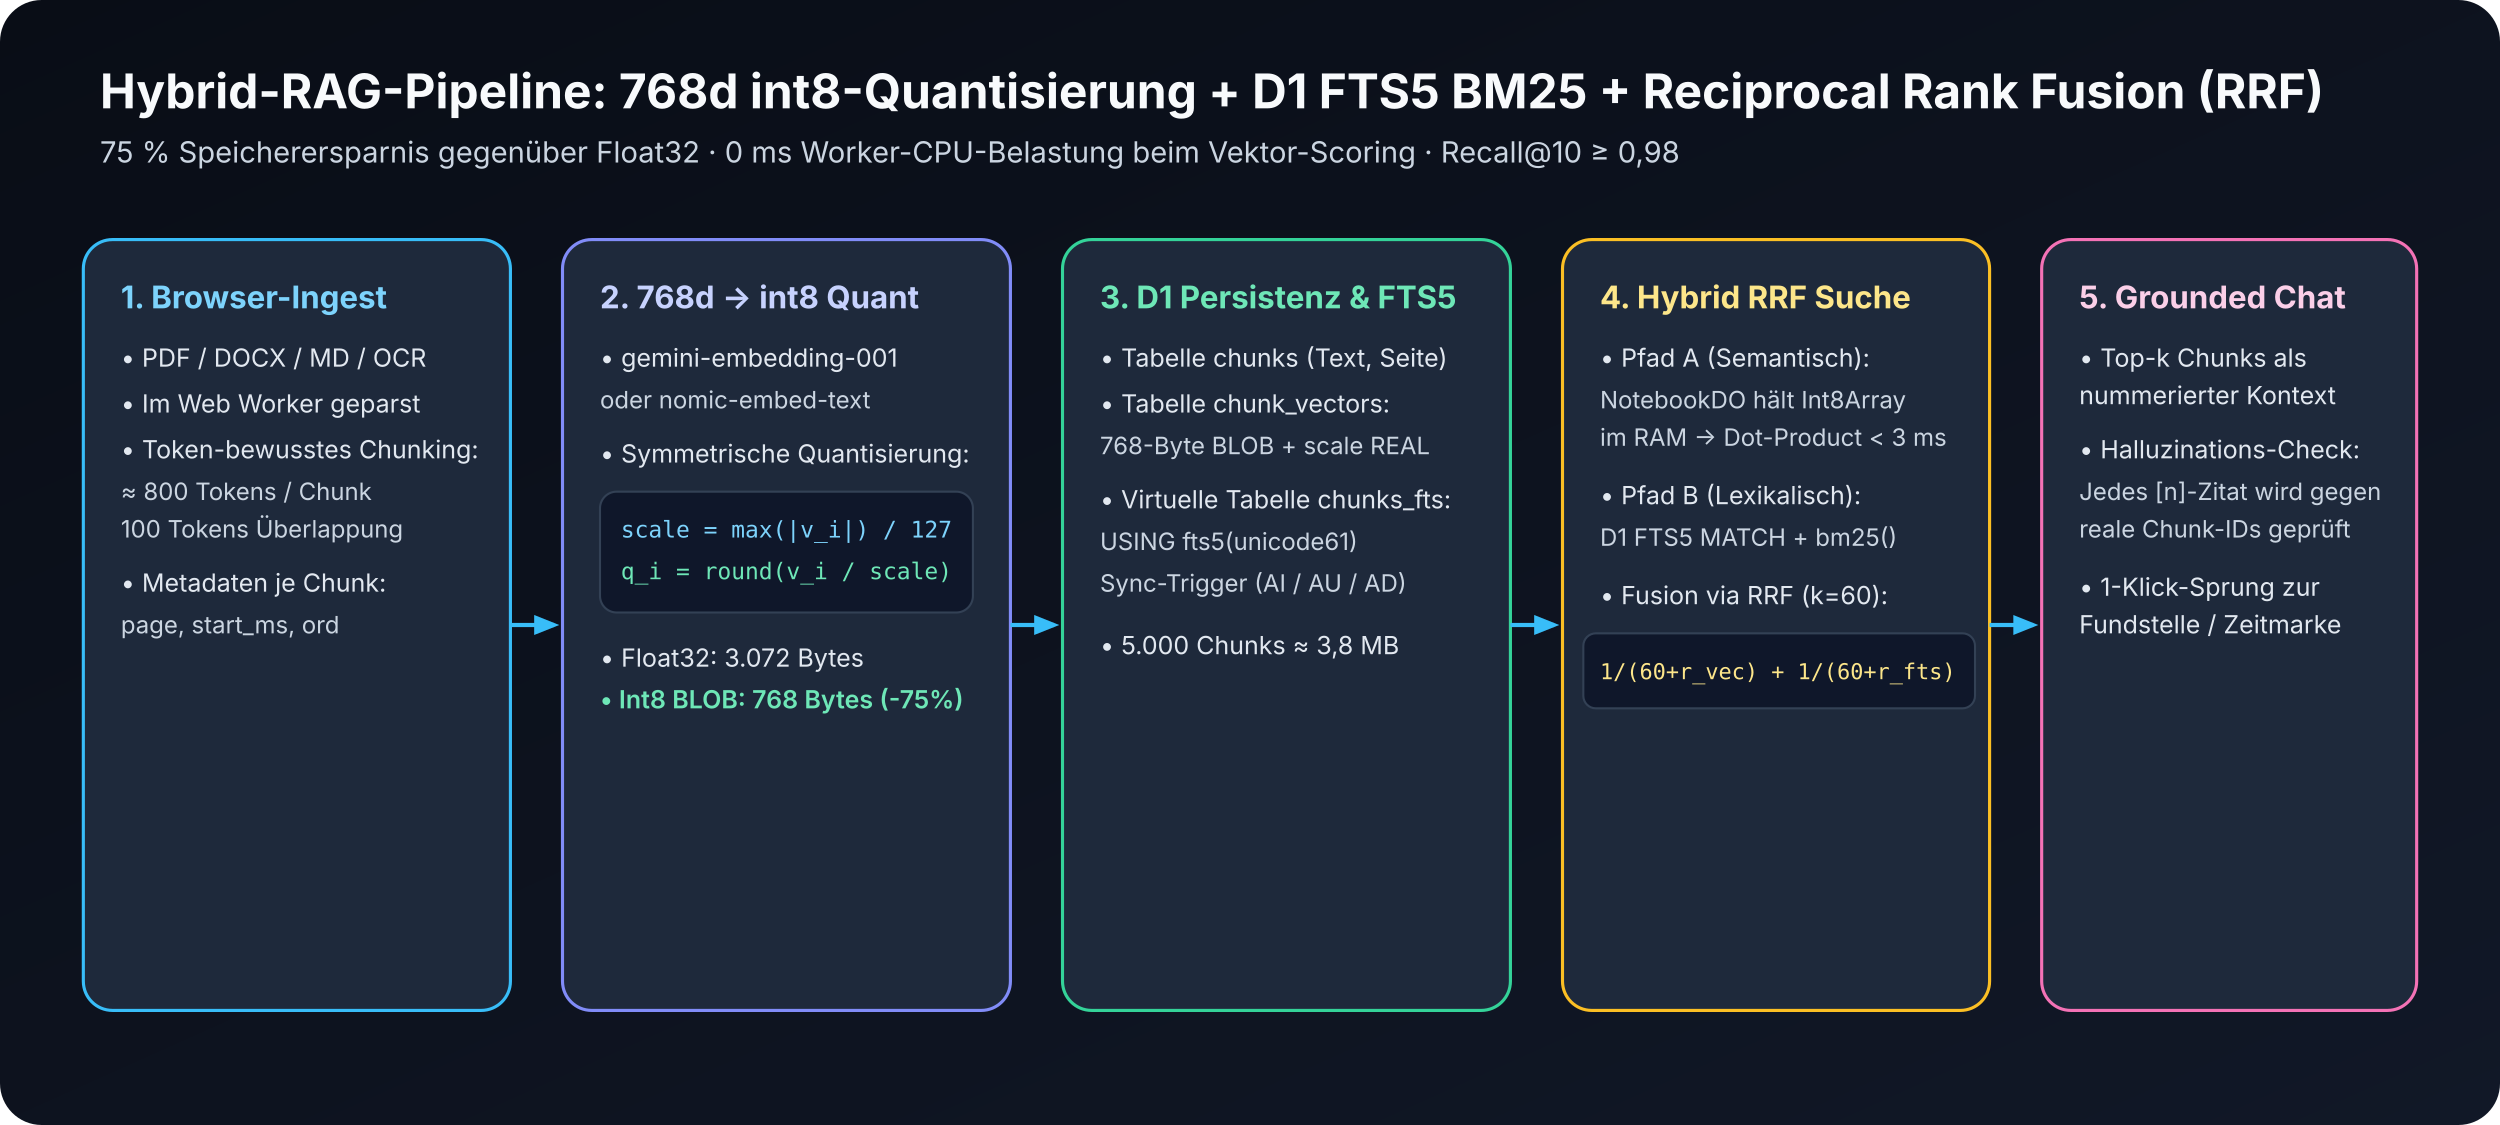
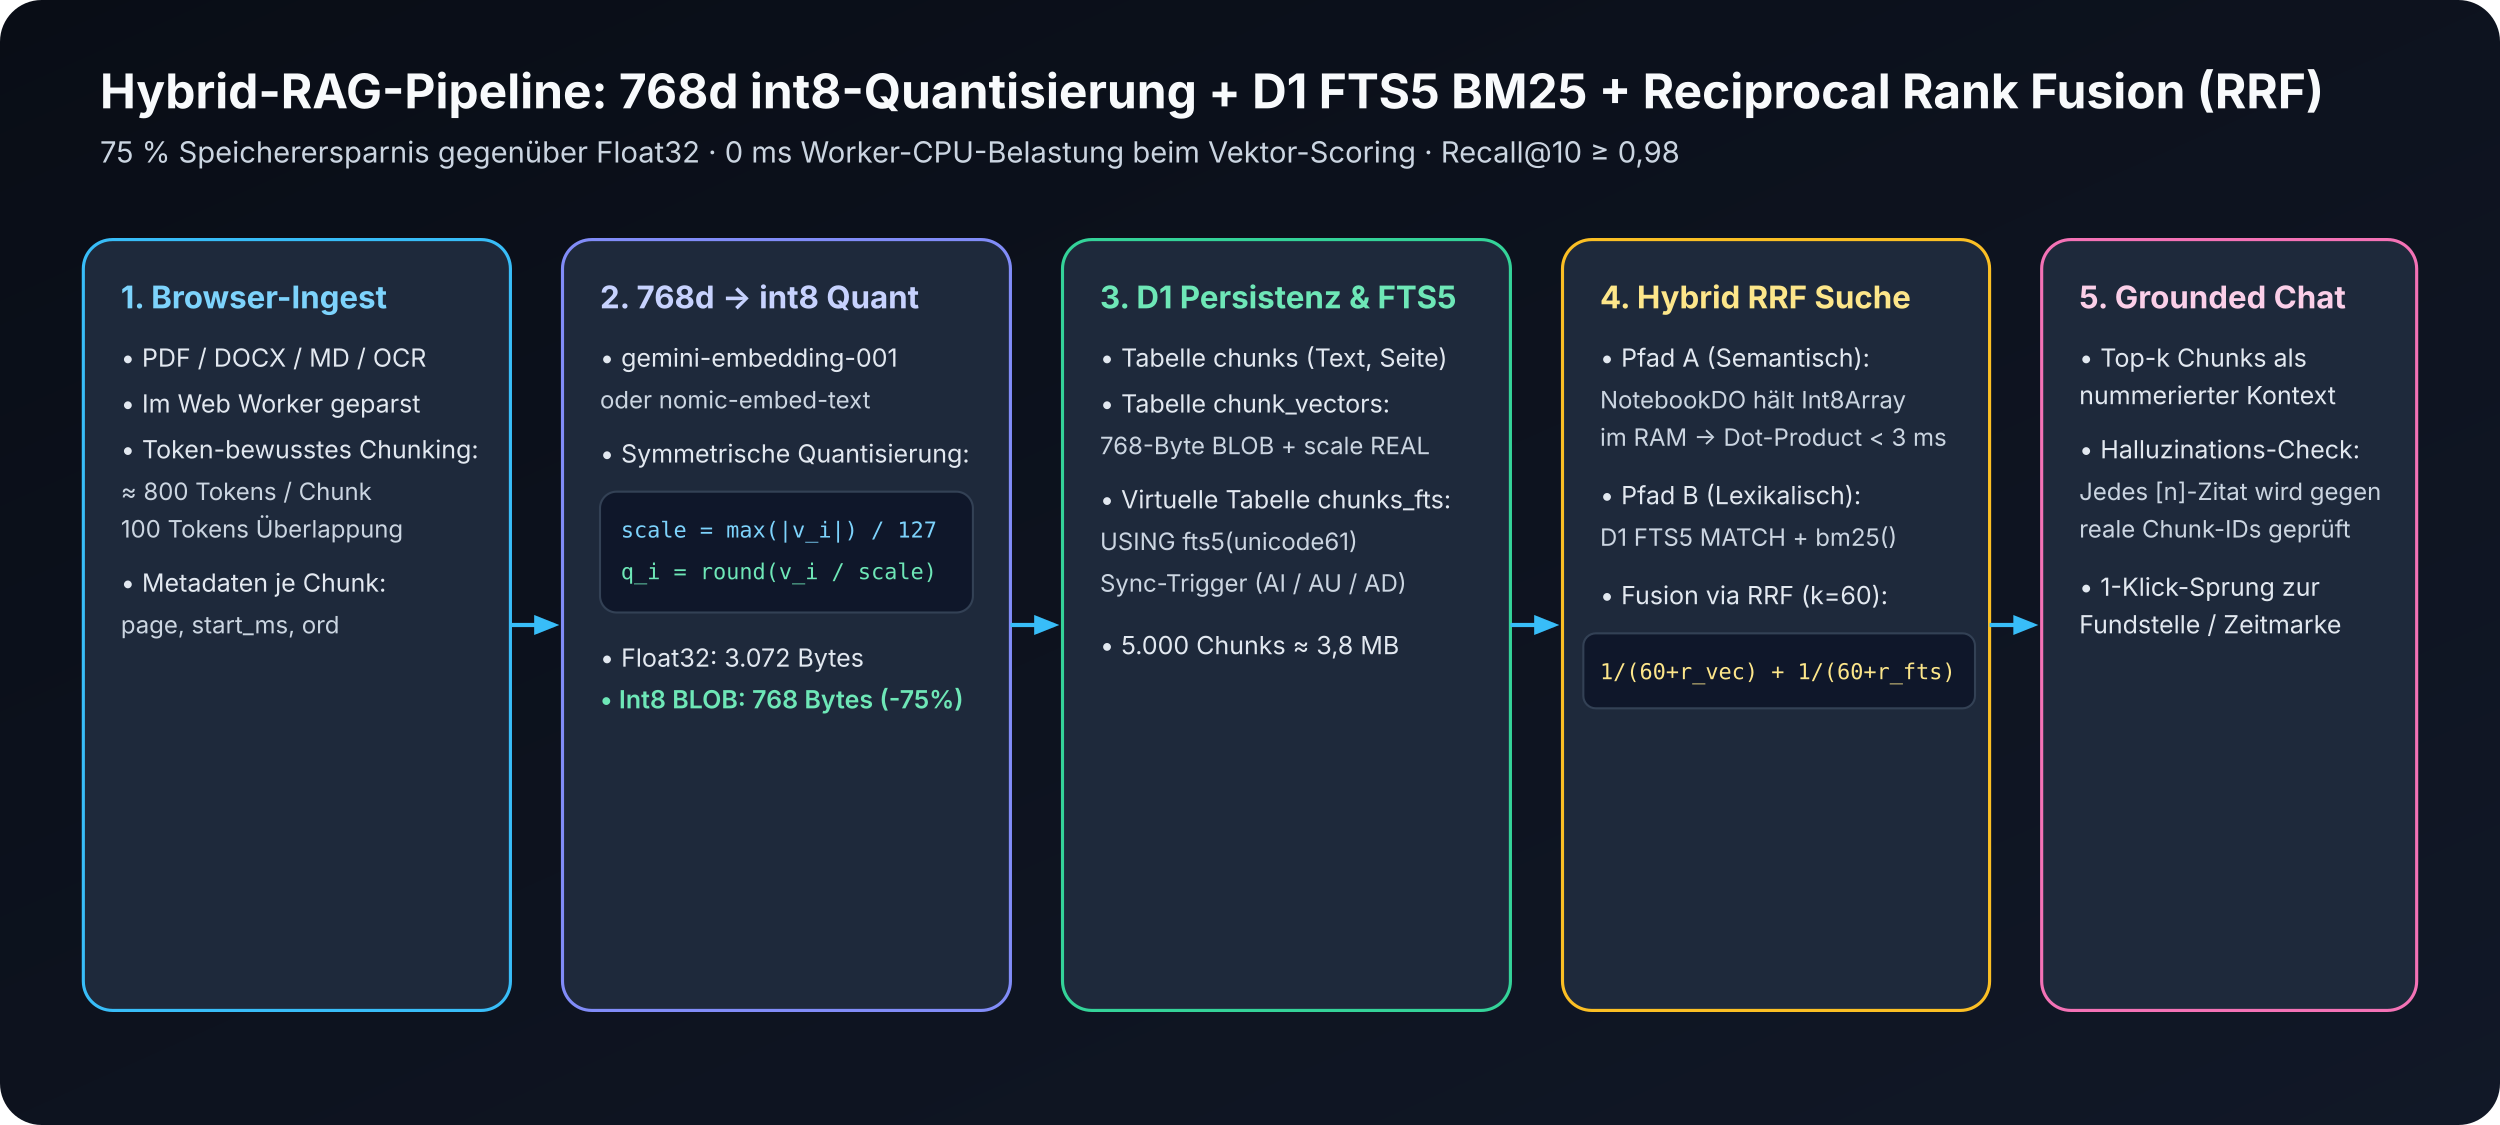
<svg xmlns="http://www.w3.org/2000/svg" viewBox="0 0 1200 540" width="1200" height="540" role="img" aria-labelledby="rag-title rag-desc">
  <style>
    :root {
      color-scheme: light dark;
      --bg-primary: #FAF8F5;
      --bg-card: #FFFFFF;
      --text-primary: #141413;
      --text-secondary: #3D3935;
      --border-subtle: #CBD5E1;
    }
    @media (prefers-color-scheme: dark) {
      :root {
        --bg-primary: #0B0F17;
        --bg-card: #1E293B;
        --text-primary: #F8FAFC;
        --text-secondary: #94A3B8;
        --border-subtle: #334155;
      }
    }
  </style>
  <defs>
    <linearGradient id="ragBg" x1="0%" y1="0%" x2="100%" y2="100%">
      <stop offset="0%" stop-color="#090D16" />
      <stop offset="100%" stop-color="#111827" />
    </linearGradient>
    <marker id="ragArrow" viewBox="0 0 10 10" refX="8" refY="5" markerWidth="6" markerHeight="6" orient="auto">
      <path d="M 0 1 L 10 5 L 0 9 z" fill="#38BDF8" />
    </marker>
  </defs>
  <rect width="1200" height="540" rx="20" fill="url(#ragBg)" />
  <text x="48" y="52" fill="#F8FAFC" font-family="Inter, 'Segoe UI', system-ui, -apple-system, Roboto, Helvetica, Arial, sans-serif" font-size="23" font-weight="700">Hybrid-RAG-Pipeline: 768d int8-Quantisierung + D1 FTS5 BM25 + Reciprocal Rank Fusion (RRF)</text>
  <text x="48" y="78" fill="#CBD5E1" font-family="Inter, 'Segoe UI', system-ui, -apple-system, Roboto, Helvetica, Arial, sans-serif" font-size="14">75 % Speicherersparnis gegenüber Float32 · 0 ms Worker-CPU-Belastung beim Vektor-Scoring · Recall@10 ≥ 0,98</text>
  <rect x="40" y="115" width="205" height="370" rx="14" fill="#1E293B" stroke="#38BDF8" stroke-width="1.5" />
  <text x="58" y="148" fill="#7DD3FC" font-family="Inter, 'Segoe UI', system-ui, -apple-system, Roboto, Helvetica, Arial, sans-serif" font-size="15" font-weight="700">1. Browser-Ingest</text>
  <text x="58" y="176" fill="#E2E8F0" font-family="Inter, 'Segoe UI', system-ui, -apple-system, Roboto, Helvetica, Arial, sans-serif" font-size="12">• PDF / DOCX / MD / OCR</text>
  <text x="58" y="198" fill="#E2E8F0" font-family="Inter, 'Segoe UI', system-ui, -apple-system, Roboto, Helvetica, Arial, sans-serif" font-size="12">• Im Web Worker geparst</text>
  <text x="58" y="220" fill="#E2E8F0" font-family="Inter, 'Segoe UI', system-ui, -apple-system, Roboto, Helvetica, Arial, sans-serif" font-size="12">• Token-bewusstes Chunking:</text>
  <text x="58" y="240" fill="#CBD5E1" font-family="Inter, 'Segoe UI', system-ui, -apple-system, Roboto, Helvetica, Arial, sans-serif" font-size="11.5">  ≈ 800 Tokens / Chunk</text>
  <text x="58" y="258" fill="#CBD5E1" font-family="Inter, 'Segoe UI', system-ui, -apple-system, Roboto, Helvetica, Arial, sans-serif" font-size="11.5">  100 Tokens Überlappung</text>
  <text x="58" y="284" fill="#E2E8F0" font-family="Inter, 'Segoe UI', system-ui, -apple-system, Roboto, Helvetica, Arial, sans-serif" font-size="12">• Metadaten je Chunk:</text>
  <text x="58" y="304" fill="#CBD5E1" font-family="Inter, 'Segoe UI', system-ui, -apple-system, Roboto, Helvetica, Arial, sans-serif" font-size="11.5">  page, start_ms, ord</text>
  <rect x="270" y="115" width="215" height="370" rx="14" fill="#1E293B" stroke="#818CF8" stroke-width="1.5" />
  <text x="288" y="148" fill="#C7D2FE" font-family="Inter, 'Segoe UI', system-ui, -apple-system, Roboto, Helvetica, Arial, sans-serif" font-size="15" font-weight="700">2. 768d → int8 Quant</text>
  <text x="288" y="176" fill="#E2E8F0" font-family="Inter, 'Segoe UI', system-ui, -apple-system, Roboto, Helvetica, Arial, sans-serif" font-size="12">• gemini-embedding-001</text>
  <text x="288" y="196" fill="#CBD5E1" font-family="Inter, 'Segoe UI', system-ui, -apple-system, Roboto, Helvetica, Arial, sans-serif" font-size="11.5">  oder nomic-embed-text</text>
  <text x="288" y="222" fill="#E2E8F0" font-family="Inter, 'Segoe UI', system-ui, -apple-system, Roboto, Helvetica, Arial, sans-serif" font-size="12">• Symmetrische Quantisierung:</text>
  <rect x="288" y="236" width="179" height="58" rx="8" fill="#0F172A" stroke="#334155" />
-   <text x="298" y="258" fill="#7DD3FC" font-family="'JetBrains Mono', ui-monospace, Consolas, Menlo, monospace" font-size="11">scale = max(|v_i|) / 127</text>
-   <text x="298" y="278" fill="#6EE7B7" font-family="'JetBrains Mono', ui-monospace, Consolas, Menlo, monospace" font-size="11">q_i = round(v_i / scale)</text>
+   <text x="298" y="258" fill="#7DD3FC" font-family="'JetBrains Mono', ui-monospace, Consolas, Menlo, monospace" font-size="10.5">scale = max(|v_i|) / 127</text>
+   <text x="298" y="278" fill="#6EE7B7" font-family="'JetBrains Mono', ui-monospace, Consolas, Menlo, monospace" font-size="10.5">q_i = round(v_i / scale)</text>
  <text x="288" y="320" fill="#E2E8F0" font-family="Inter, 'Segoe UI', system-ui, -apple-system, Roboto, Helvetica, Arial, sans-serif" font-size="12">• Float32: 3.072 Bytes</text>
  <text x="288" y="340" fill="#6EE7B7" font-family="Inter, 'Segoe UI', system-ui, -apple-system, Roboto, Helvetica, Arial, sans-serif" font-size="12" font-weight="600">• Int8 BLOB: 768 Bytes (-75%)</text>
  <rect x="510" y="115" width="215" height="370" rx="14" fill="#1E293B" stroke="#34D399" stroke-width="1.5" />
  <text x="528" y="148" fill="#6EE7B7" font-family="Inter, 'Segoe UI', system-ui, -apple-system, Roboto, Helvetica, Arial, sans-serif" font-size="15" font-weight="700">3. D1 Persistenz &amp; FTS5</text>
  <text x="528" y="176" fill="#E2E8F0" font-family="Inter, 'Segoe UI', system-ui, -apple-system, Roboto, Helvetica, Arial, sans-serif" font-size="12">• Tabelle chunks (Text, Seite)</text>
  <text x="528" y="198" fill="#E2E8F0" font-family="Inter, 'Segoe UI', system-ui, -apple-system, Roboto, Helvetica, Arial, sans-serif" font-size="12">• Tabelle chunk_vectors:</text>
  <text x="528" y="218" fill="#CBD5E1" font-family="Inter, 'Segoe UI', system-ui, -apple-system, Roboto, Helvetica, Arial, sans-serif" font-size="11.5">  768-Byte BLOB + scale REAL</text>
  <text x="528" y="244" fill="#E2E8F0" font-family="Inter, 'Segoe UI', system-ui, -apple-system, Roboto, Helvetica, Arial, sans-serif" font-size="12">• Virtuelle Tabelle chunks_fts:</text>
  <text x="528" y="264" fill="#CBD5E1" font-family="Inter, 'Segoe UI', system-ui, -apple-system, Roboto, Helvetica, Arial, sans-serif" font-size="11.5">  USING fts5(unicode61)</text>
  <text x="528" y="284" fill="#CBD5E1" font-family="Inter, 'Segoe UI', system-ui, -apple-system, Roboto, Helvetica, Arial, sans-serif" font-size="11.5">  Sync-Trigger (AI / AU / AD)</text>
  <text x="528" y="314" fill="#E2E8F0" font-family="Inter, 'Segoe UI', system-ui, -apple-system, Roboto, Helvetica, Arial, sans-serif" font-size="12">• 5.000 Chunks ≈ 3,8 MB</text>
  <rect x="750" y="115" width="205" height="370" rx="14" fill="#1E293B" stroke="#FBBF24" stroke-width="1.5" />
  <text x="768" y="148" fill="#FDE68A" font-family="Inter, 'Segoe UI', system-ui, -apple-system, Roboto, Helvetica, Arial, sans-serif" font-size="15" font-weight="700">4. Hybrid RRF Suche</text>
  <text x="768" y="176" fill="#E2E8F0" font-family="Inter, 'Segoe UI', system-ui, -apple-system, Roboto, Helvetica, Arial, sans-serif" font-size="12">• Pfad A (Semantisch):</text>
  <text x="768" y="196" fill="#CBD5E1" font-family="Inter, 'Segoe UI', system-ui, -apple-system, Roboto, Helvetica, Arial, sans-serif" font-size="11.5">  NotebookDO hält Int8Array</text>
  <text x="768" y="214" fill="#CBD5E1" font-family="Inter, 'Segoe UI', system-ui, -apple-system, Roboto, Helvetica, Arial, sans-serif" font-size="11.5">  im RAM → Dot-Product &lt; 3 ms</text>
  <text x="768" y="242" fill="#E2E8F0" font-family="Inter, 'Segoe UI', system-ui, -apple-system, Roboto, Helvetica, Arial, sans-serif" font-size="12">• Pfad B (Lexikalisch):</text>
  <text x="768" y="262" fill="#CBD5E1" font-family="Inter, 'Segoe UI', system-ui, -apple-system, Roboto, Helvetica, Arial, sans-serif" font-size="11.5">  D1 FTS5 MATCH + bm25()</text>
  <text x="768" y="290" fill="#E2E8F0" font-family="Inter, 'Segoe UI', system-ui, -apple-system, Roboto, Helvetica, Arial, sans-serif" font-size="12">• Fusion via RRF (k=60):</text>
  <rect x="760" y="304" width="188" height="36" rx="6" fill="#0F172A" stroke="#334155" />
  <text x="768" y="326" fill="#FDE68A" font-family="'JetBrains Mono', ui-monospace, Consolas, Menlo, monospace" font-size="10.5">1/(60+r_vec) + 1/(60+r_fts)</text>
  <rect x="980" y="115" width="180" height="370" rx="14" fill="#1E293B" stroke="#F472B6" stroke-width="1.5" />
  <text x="998" y="148" fill="#FBCFE8" font-family="Inter, 'Segoe UI', system-ui, -apple-system, Roboto, Helvetica, Arial, sans-serif" font-size="15" font-weight="700">5. Grounded Chat</text>
  <text x="998" y="176" fill="#E2E8F0" font-family="Inter, 'Segoe UI', system-ui, -apple-system, Roboto, Helvetica, Arial, sans-serif" font-size="12">• Top-k Chunks als</text>
  <text x="998" y="194" fill="#E2E8F0" font-family="Inter, 'Segoe UI', system-ui, -apple-system, Roboto, Helvetica, Arial, sans-serif" font-size="12">  nummerierter Kontext</text>
  <text x="998" y="220" fill="#E2E8F0" font-family="Inter, 'Segoe UI', system-ui, -apple-system, Roboto, Helvetica, Arial, sans-serif" font-size="12">• Halluzinations-Check:</text>
  <text x="998" y="240" fill="#CBD5E1" font-family="Inter, 'Segoe UI', system-ui, -apple-system, Roboto, Helvetica, Arial, sans-serif" font-size="11.5">  Jedes [n]-Zitat wird gegen</text>
  <text x="998" y="258" fill="#CBD5E1" font-family="Inter, 'Segoe UI', system-ui, -apple-system, Roboto, Helvetica, Arial, sans-serif" font-size="11.5">  reale Chunk-IDs geprüft</text>
  <text x="998" y="286" fill="#E2E8F0" font-family="Inter, 'Segoe UI', system-ui, -apple-system, Roboto, Helvetica, Arial, sans-serif" font-size="12">• 1-Klick-Sprung zur</text>
  <text x="998" y="304" fill="#E2E8F0" font-family="Inter, 'Segoe UI', system-ui, -apple-system, Roboto, Helvetica, Arial, sans-serif" font-size="12">  Fundstelle / Zeitmarke</text>
  <line x1="245" y1="300" x2="266" y2="300" stroke="#38BDF8" stroke-width="2" marker-end="url(#ragArrow)" />
  <line x1="485" y1="300" x2="506" y2="300" stroke="#38BDF8" stroke-width="2" marker-end="url(#ragArrow)" />
  <line x1="725" y1="300" x2="746" y2="300" stroke="#38BDF8" stroke-width="2" marker-end="url(#ragArrow)" />
  <line x1="955" y1="300" x2="976" y2="300" stroke="#38BDF8" stroke-width="2" marker-end="url(#ragArrow)" />
</svg>
